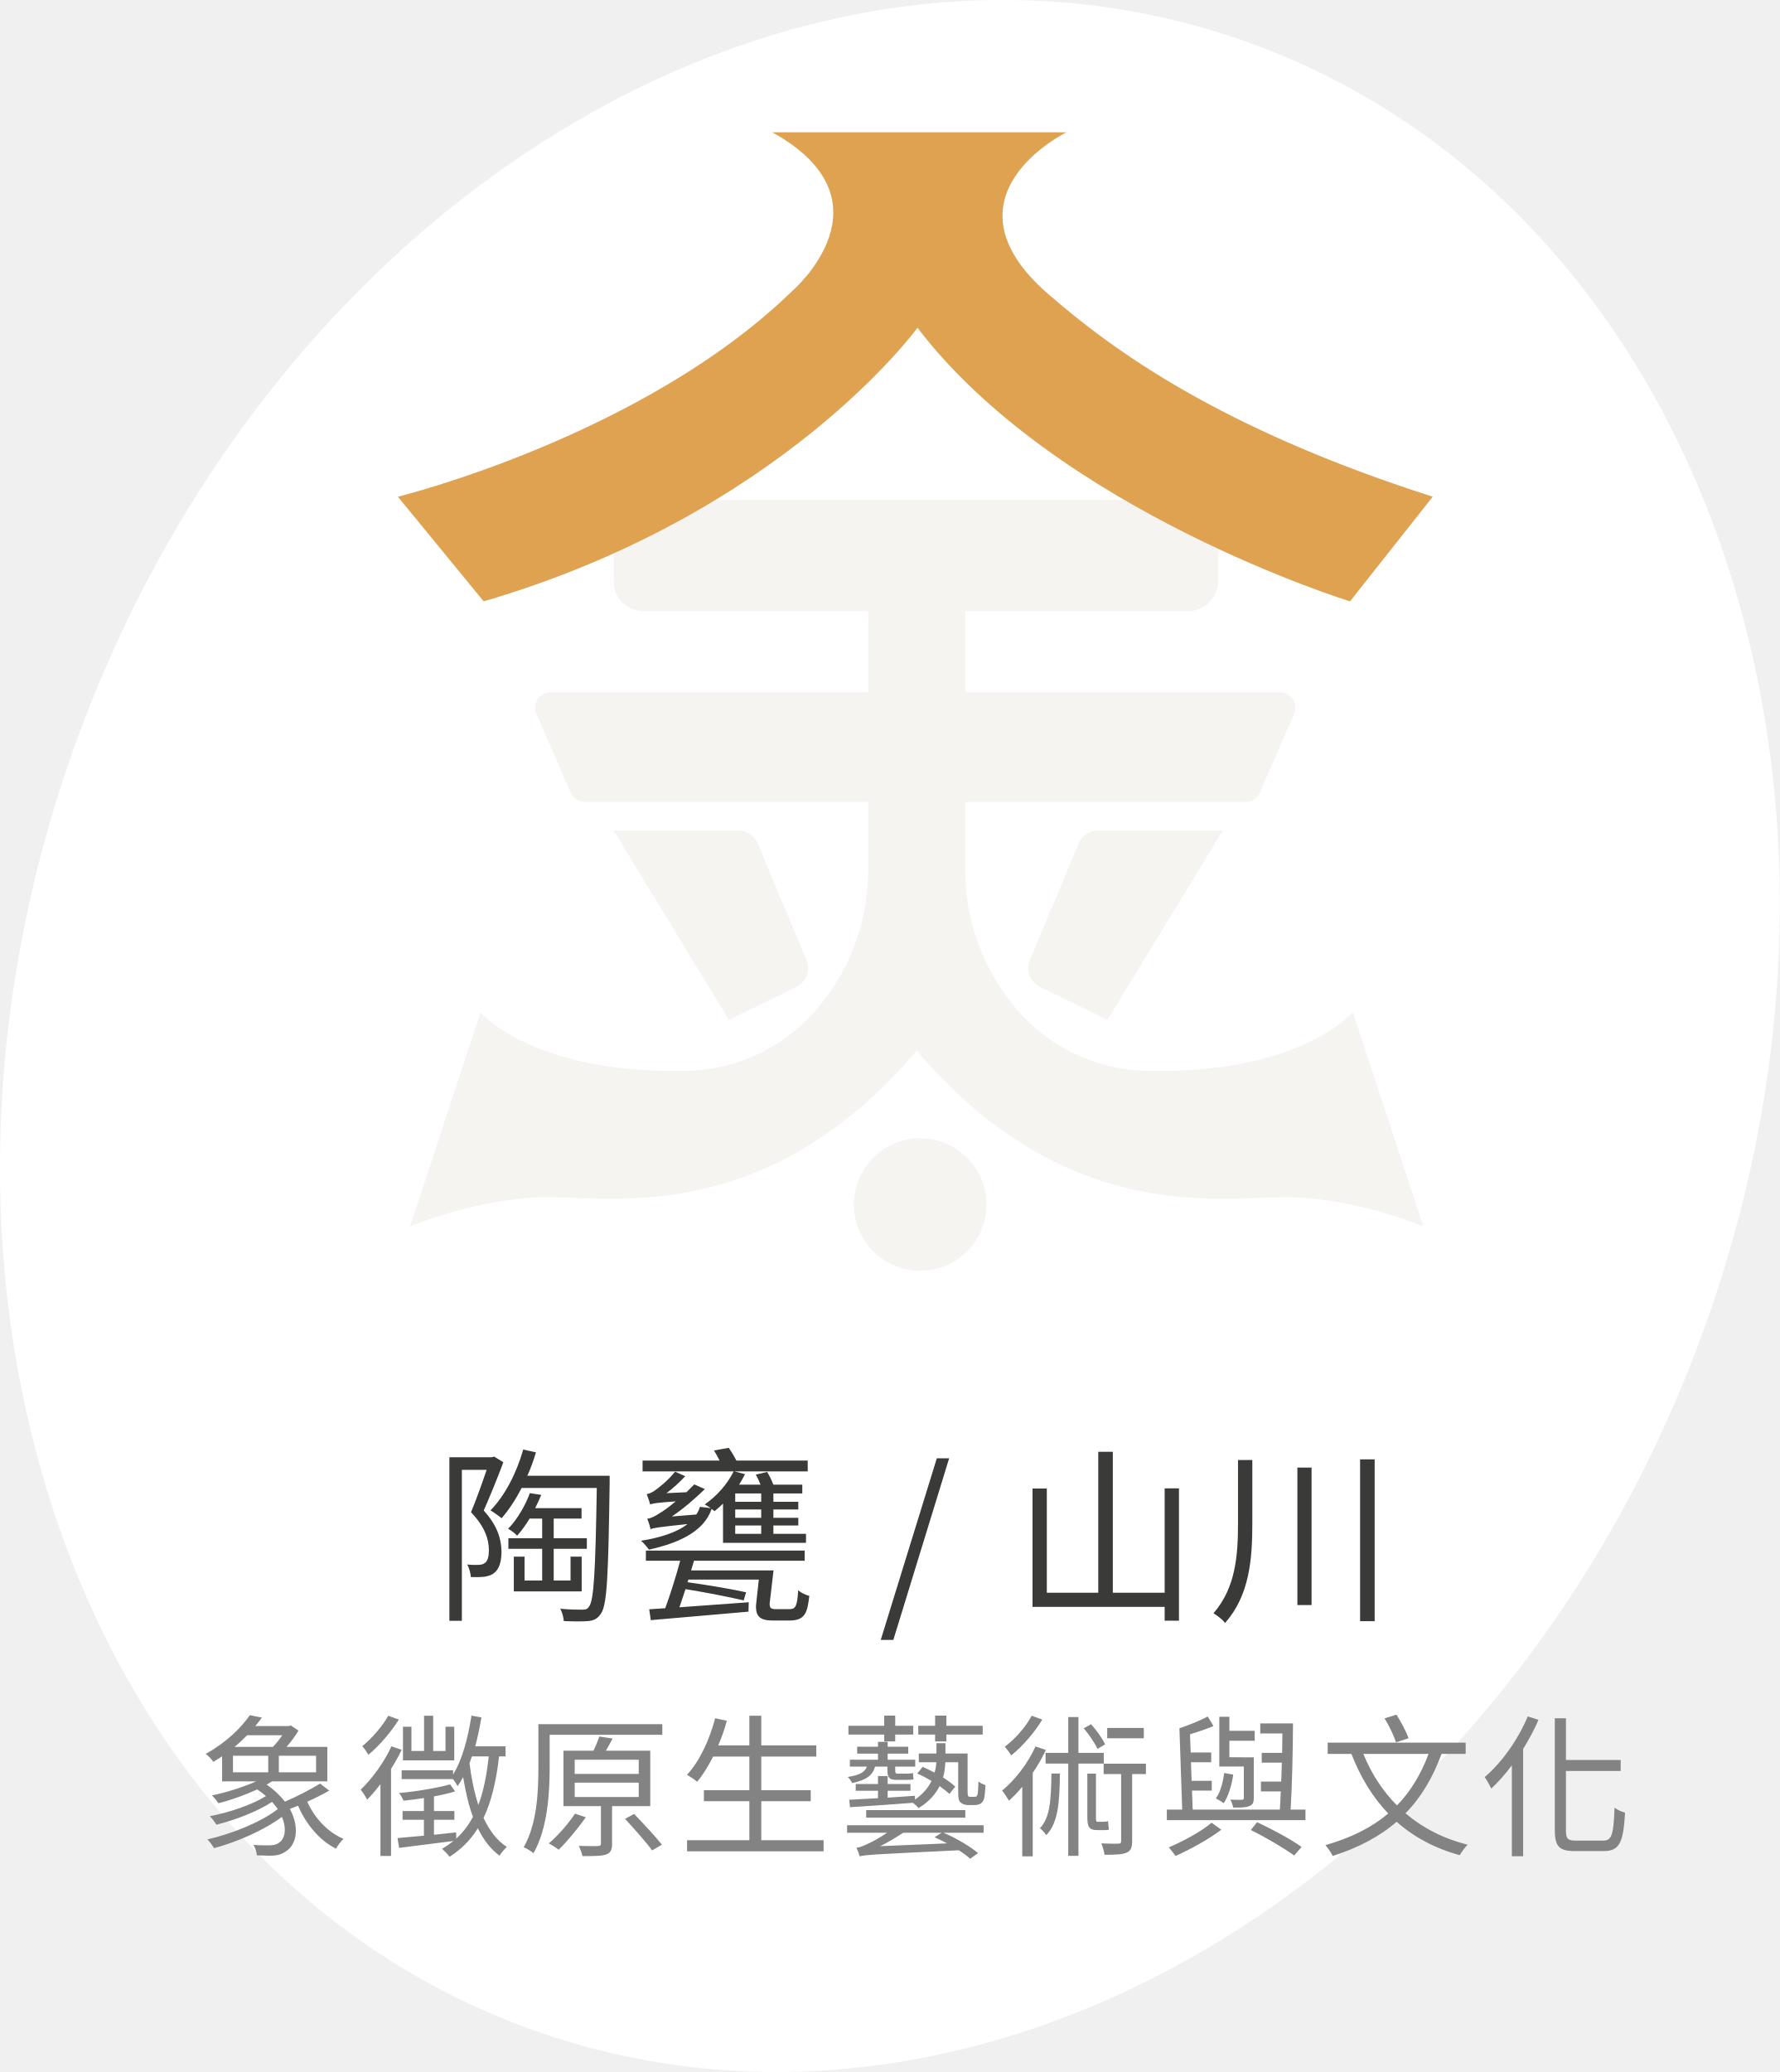
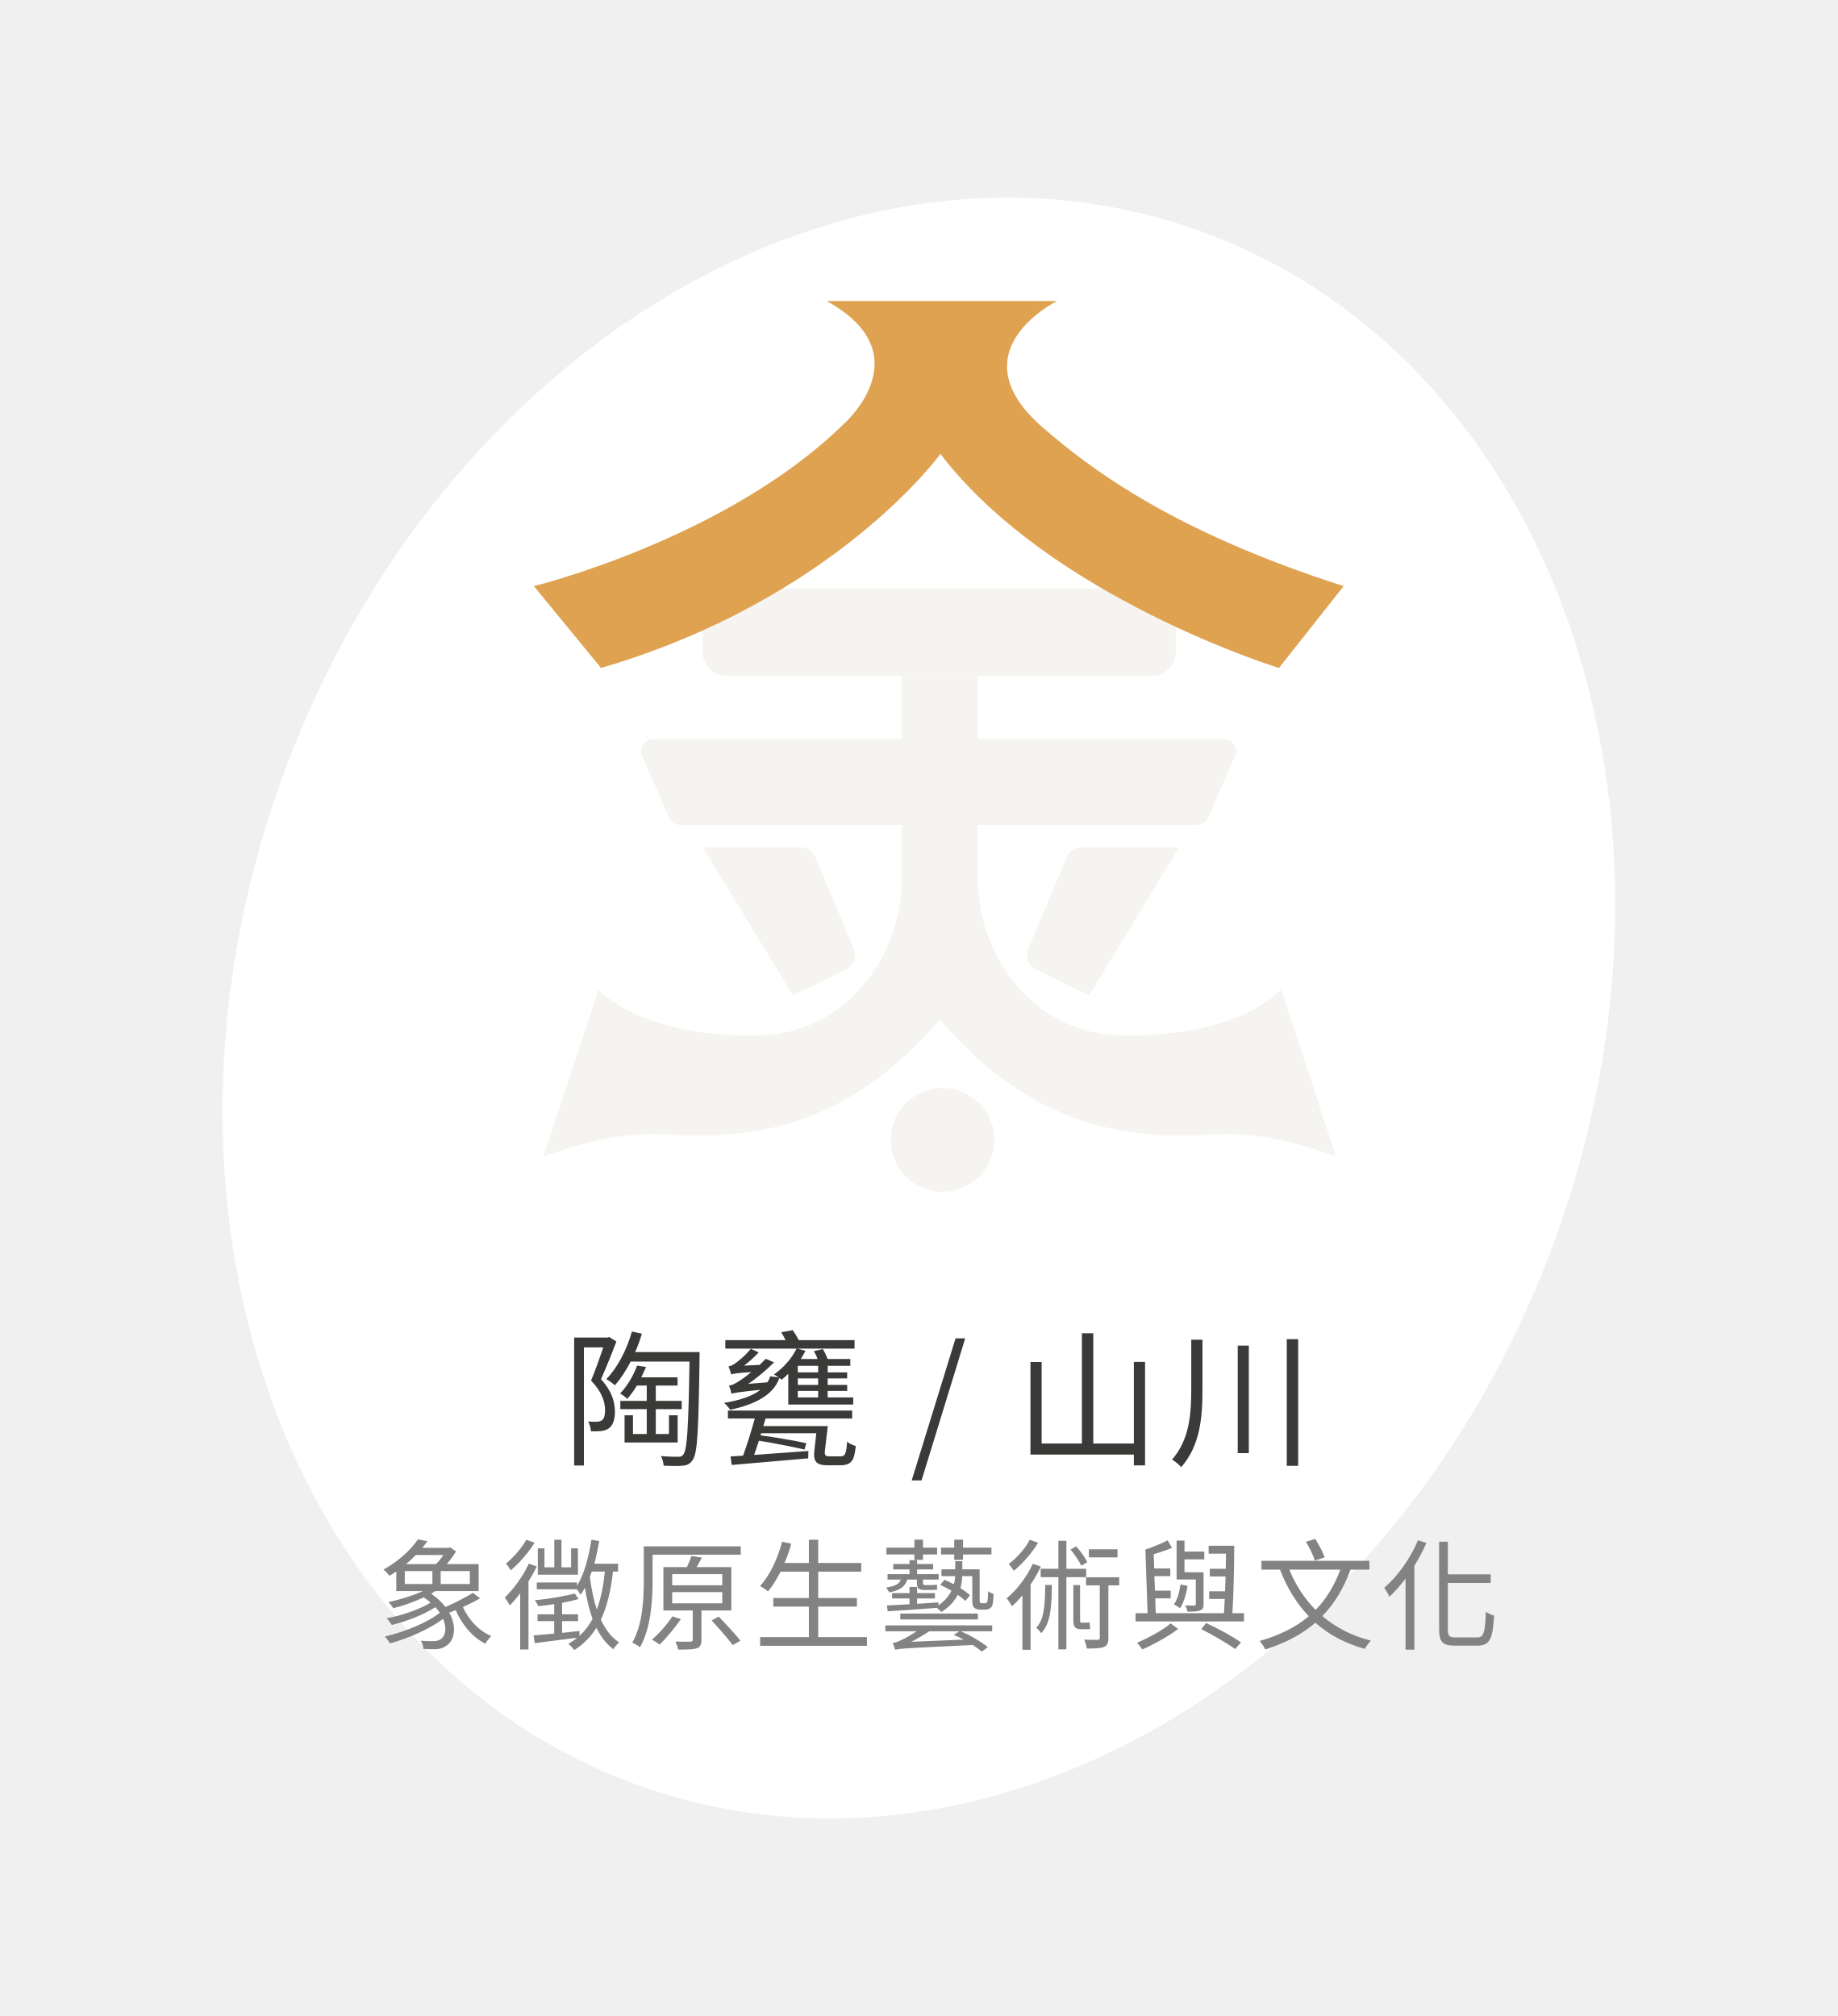
- <svg xmlns="http://www.w3.org/2000/svg" id="a" data-name="圖層 1" width="209.82" height="244.23" viewBox="0 0 209.82 244.23">
+ <svg xmlns="http://www.w3.org/2000/svg" width="276.86" height="303.756" viewBox="0 0 276.86 303.756">
  <defs>
-     <clipPath id="e">
-       <rect x="46.91" y="15.6" width="121.99" height="134.2" fill="none" />
+     <clipPath id="clip-path">
+       <rect id="Rectangle_54" data-name="Rectangle 54" width="121.992" height="134.195" fill="#d9d4c7" />
    </clipPath>
-     <clipPath id="p">
-       <rect x="46.91" y="15.6" width="121.99" height="55.28" fill="none" />
+     <clipPath id="clip-path-2">
+       <rect id="Rectangle_50" data-name="Rectangle 50" width="121.992" height="55.28" fill="#dfa251" />
    </clipPath>
  </defs>
-   <g id="b" data-name="ci-badge-01">
-     <ellipse id="c" data-name="Ellipse 2" cx="104.91" cy="122.11" rx="124.5" ry="102" transform="translate(-45.72 178.93) rotate(-70)" fill="#fff" />
-     <g id="d" data-name="Group 16" opacity=".26">
-       <g clip-path="url(#e)">
-         <g id="f" data-name="Group 14">
-           <path id="g" data-name="Path 76" d="M91.04,15.6h34.67s-15.4,7.54-2.15,19.05c7.66,6.65,20.25,15.87,45.34,23.9l-9.75,12.33s-34.47-10.61-50.99-32.25c0,0-15.88,21.93-51.14,32.25l-10.11-12.33s28.91-7.1,46.54-24.3c0,0,12.23-10.54-2.41-18.66" fill="#d9d4c7" />
-           <path id="h" data-name="Path 77" d="M140.1,72.03h-64.27c-1.93,0-3.49-1.57-3.49-3.5v-9.63h71.26v9.63c0,1.93-1.56,3.49-3.49,3.5,0,0,0,0,0,0" fill="#d9d4c7" />
-           <path id="i" data-name="Path 78" d="M146.81,94.53h-77.85c-.73,0-1.4-.44-1.69-1.11l-4.03-9.26c-.41-.94.02-2.02.96-2.43.23-.1.48-.15.74-.15h85.91c1.02,0,1.85.83,1.85,1.85,0,.25-.05.5-.15.74l-4.03,9.26c-.29.67-.96,1.11-1.69,1.11" fill="#d9d4c7" />
-           <path id="j" data-name="Path 79" d="M159.48,119.33s-6.02,7.17-23.8,6.9c-6.34.02-12.33-2.86-16.28-7.82-3.66-4.52-5.65-10.17-5.61-15.98v-30.41h-11.44v30.41c.04,5.82-1.94,11.46-5.61,15.98-3.95,4.96-9.95,7.83-16.29,7.82-17.78.26-23.8-6.9-23.8-6.9l-8.31,25.23s8.17-3.44,16.2-3.44,26.06,3.24,43.53-17.28c17.47,20.52,35.51,17.28,43.53,17.28s16.2,3.44,16.2,3.44l-8.31-25.23Z" fill="#d9d4c7" />
-           <path id="k" data-name="Path 80" d="M130.55,120.22l13.6-22.33h-14.73c-.98,0-1.86.59-2.24,1.49l-5.78,13.8c-.5,1.18.02,2.55,1.17,3.12l7.99,3.93Z" fill="#d9d4c7" />
-           <path id="l" data-name="Path 81" d="M85.94,120.22l-13.6-22.33h14.73c.98,0,1.86.59,2.24,1.49l5.78,13.8c.5,1.18-.02,2.55-1.17,3.12l-7.98,3.93Z" fill="#d9d4c7" />
-           <path id="m" data-name="Path 82" d="M116.29,141.98c0,4.32-3.5,7.81-7.81,7.81s-7.81-3.5-7.81-7.81c0-4.32,3.5-7.81,7.81-7.81h0c4.32,0,7.81,3.5,7.81,7.81" fill="#d9d4c7" />
-         </g>
+   <g id="ci-badge-01" transform="translate(-714.446 -2479.15)">
+     <ellipse id="Ellipse_2" data-name="Ellipse 2" cx="102" cy="124.5" rx="102" ry="124.5" transform="translate(799.609 2479.15) rotate(20)" fill="#fff" />
+     <g id="Group_16" data-name="Group 16" transform="translate(794.876 2524.514)" opacity="0.26">
+       <g id="Group_14" data-name="Group 14" clip-path="url(#clip-path)">
+         <path id="Path_76" data-name="Path 76" d="M44.132,0H78.806s-15.4,7.544-2.15,19.05c7.658,6.652,20.25,15.874,45.337,23.9L112.244,55.28S77.779,44.672,61.252,23.026c0,0-15.876,21.933-51.141,32.254L0,42.952s28.914-7.1,46.545-24.3c0,0,12.228-10.537-2.413-18.655" fill="#d9d4c7" />
+         <path id="Path_77" data-name="Path 77" d="M131,120.8H66.733a3.5,3.5,0,0,1-3.495-3.495v-9.632H134.5v9.632A3.494,3.494,0,0,1,131,120.8" transform="translate(-37.805 -64.37)" fill="#d9d4c7" />
+         <path id="Path_78" data-name="Path 78" d="M123.944,177.007H46.089A1.848,1.848,0,0,1,44.4,175.9l-4.028-9.262a1.847,1.847,0,0,1,1.694-2.584h85.91a1.847,1.847,0,0,1,1.694,2.584l-4.028,9.262a1.847,1.847,0,0,1-1.694,1.11" transform="translate(-24.04 -98.073)" fill="#d9d4c7" />
+         <path id="Path_79" data-name="Path 79" d="M114.7,187.615s-6.021,7.168-23.8,6.9A20.746,20.746,0,0,1,74.616,186.7a25.082,25.082,0,0,1-5.606-15.981V140.313H57.568v30.408A25.084,25.084,0,0,1,51.962,186.7a20.748,20.748,0,0,1-16.287,7.816c-17.776.265-23.8-6.9-23.8-6.9l-8.314,25.23s8.171-3.441,16.2-3.441,26.06,3.236,43.525-17.283C80.754,212.64,98.8,209.4,106.814,209.4s16.2,3.441,16.2,3.441Z" transform="translate(-2.131 -83.882)" fill="#d9d4c7" />
+         <path id="Path_80" data-name="Path 80" d="M194.093,226.927l13.595-22.334h-14.73a2.428,2.428,0,0,0-2.24,1.49l-5.777,13.8A2.428,2.428,0,0,0,186.108,223Z" transform="translate(-110.448 -122.31)" fill="#d9d4c7" />
+         <path id="Path_81" data-name="Path 81" d="M76.833,226.927,63.238,204.593H77.969a2.427,2.427,0,0,1,2.239,1.49l5.777,13.8A2.428,2.428,0,0,1,84.817,223Z" transform="translate(-37.805 -122.31)" fill="#d9d4c7" />
+         <path id="Path_82" data-name="Path 82" d="M149.288,302.631a7.813,7.813,0,1,1-7.813-7.813,7.813,7.813,0,0,1,7.813,7.813" transform="translate(-79.906 -176.248)" fill="#d9d4c7" />
      </g>
    </g>
-     <g id="n" data-name="陶甕 山川" isolation="isolate">
-       <text transform="translate(51.37 189.36)" fill="#3a3a38" font-family="NotoSansCJKtc-Medium-B5pc-H, 'Noto Sans CJK TC'" font-size="22" font-weight="500" isolation="isolate" letter-spacing=".05em">
-         <tspan x="0" y="0">陶甕 / 山川</tspan>
-       </text>
-     </g>
-     <g id="o" data-name="象徵原生藝術與文化" isolation="isolate">
-       <text transform="translate(23.31 217.36)" fill="#838383" font-family="NotoSansCJKtc-Regular-B5pc-H, 'Noto Sans CJK TC'" font-size="18" isolation="isolate" letter-spacing=".05em">
-         <tspan x="0" y="0">象徵原生藝術與文化</tspan>
-       </text>
-     </g>
-     <g clip-path="url(#p)">
-       <g id="q" data-name="Group 6">
-         <path id="r" data-name="Path 68" d="M91.04,15.6h34.67s-15.4,7.54-2.15,19.05c7.66,6.65,20.25,15.87,45.34,23.9l-9.75,12.33s-34.47-10.61-50.99-32.25c0,0-15.88,21.93-51.14,32.25l-10.11-12.33s28.91-7.1,46.54-24.3c0,0,12.23-10.54-2.41-18.66" fill="#dfa251" />
-       </g>
+     <text id="陶甕_山川" data-name="陶甕 / 山川" transform="translate(855.876 2698.272)" fill="#3a3a38" font-size="22" font-family="NotoSansCJKtc-Medium, Noto Sans CJK TC" font-weight="500" letter-spacing="0.05em">
+       <tspan x="-56.54" y="0">陶甕 / 山川</tspan>
+     </text>
+     <text id="象徵原生藝術與文化" transform="translate(855.876 2726.272)" fill="#838383" font-size="18" font-family="NotoSansCJKtc-Regular, Noto Sans CJK TC" letter-spacing="0.05em">
+       <tspan x="-84.6" y="0">象徵原生藝術與文化</tspan>
+     </text>
+     <g id="Group_6" data-name="Group 6" transform="translate(794.88 2524.514)" clip-path="url(#clip-path-2)">
+       <path id="Path_68" data-name="Path 68" d="M44.132,0H78.806s-15.4,7.544-2.15,19.05c7.658,6.652,20.25,15.874,45.337,23.9L112.244,55.28S77.779,44.673,61.252,23.026c0,0-15.876,21.933-51.141,32.254L0,42.952s28.914-7.1,46.545-24.3c0,0,12.228-10.537-2.413-18.655" fill="#dfa251" />
    </g>
  </g>
</svg>
